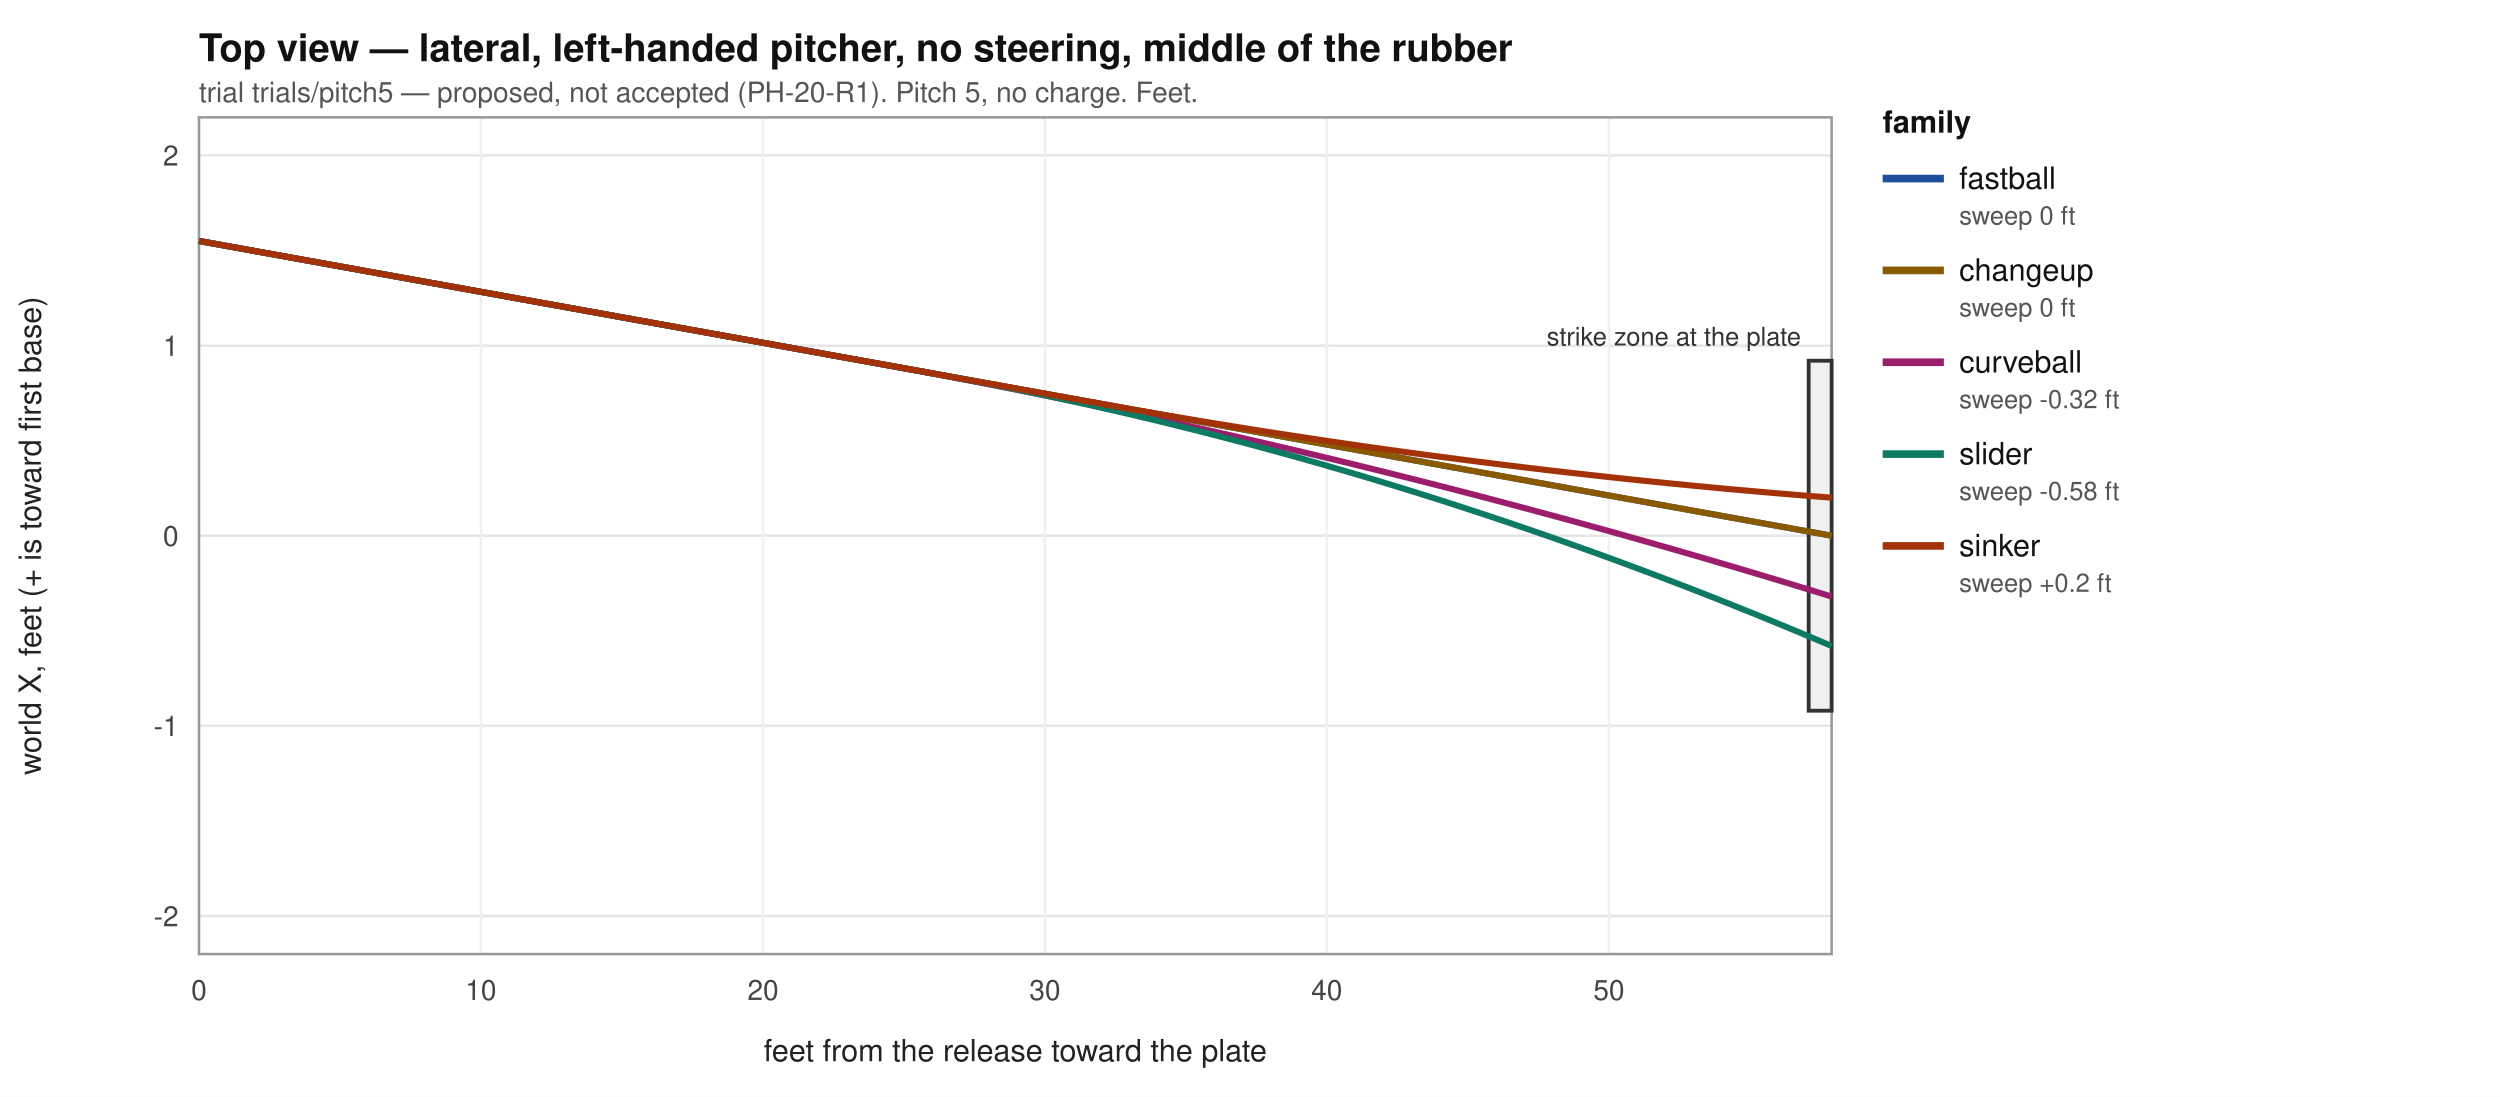
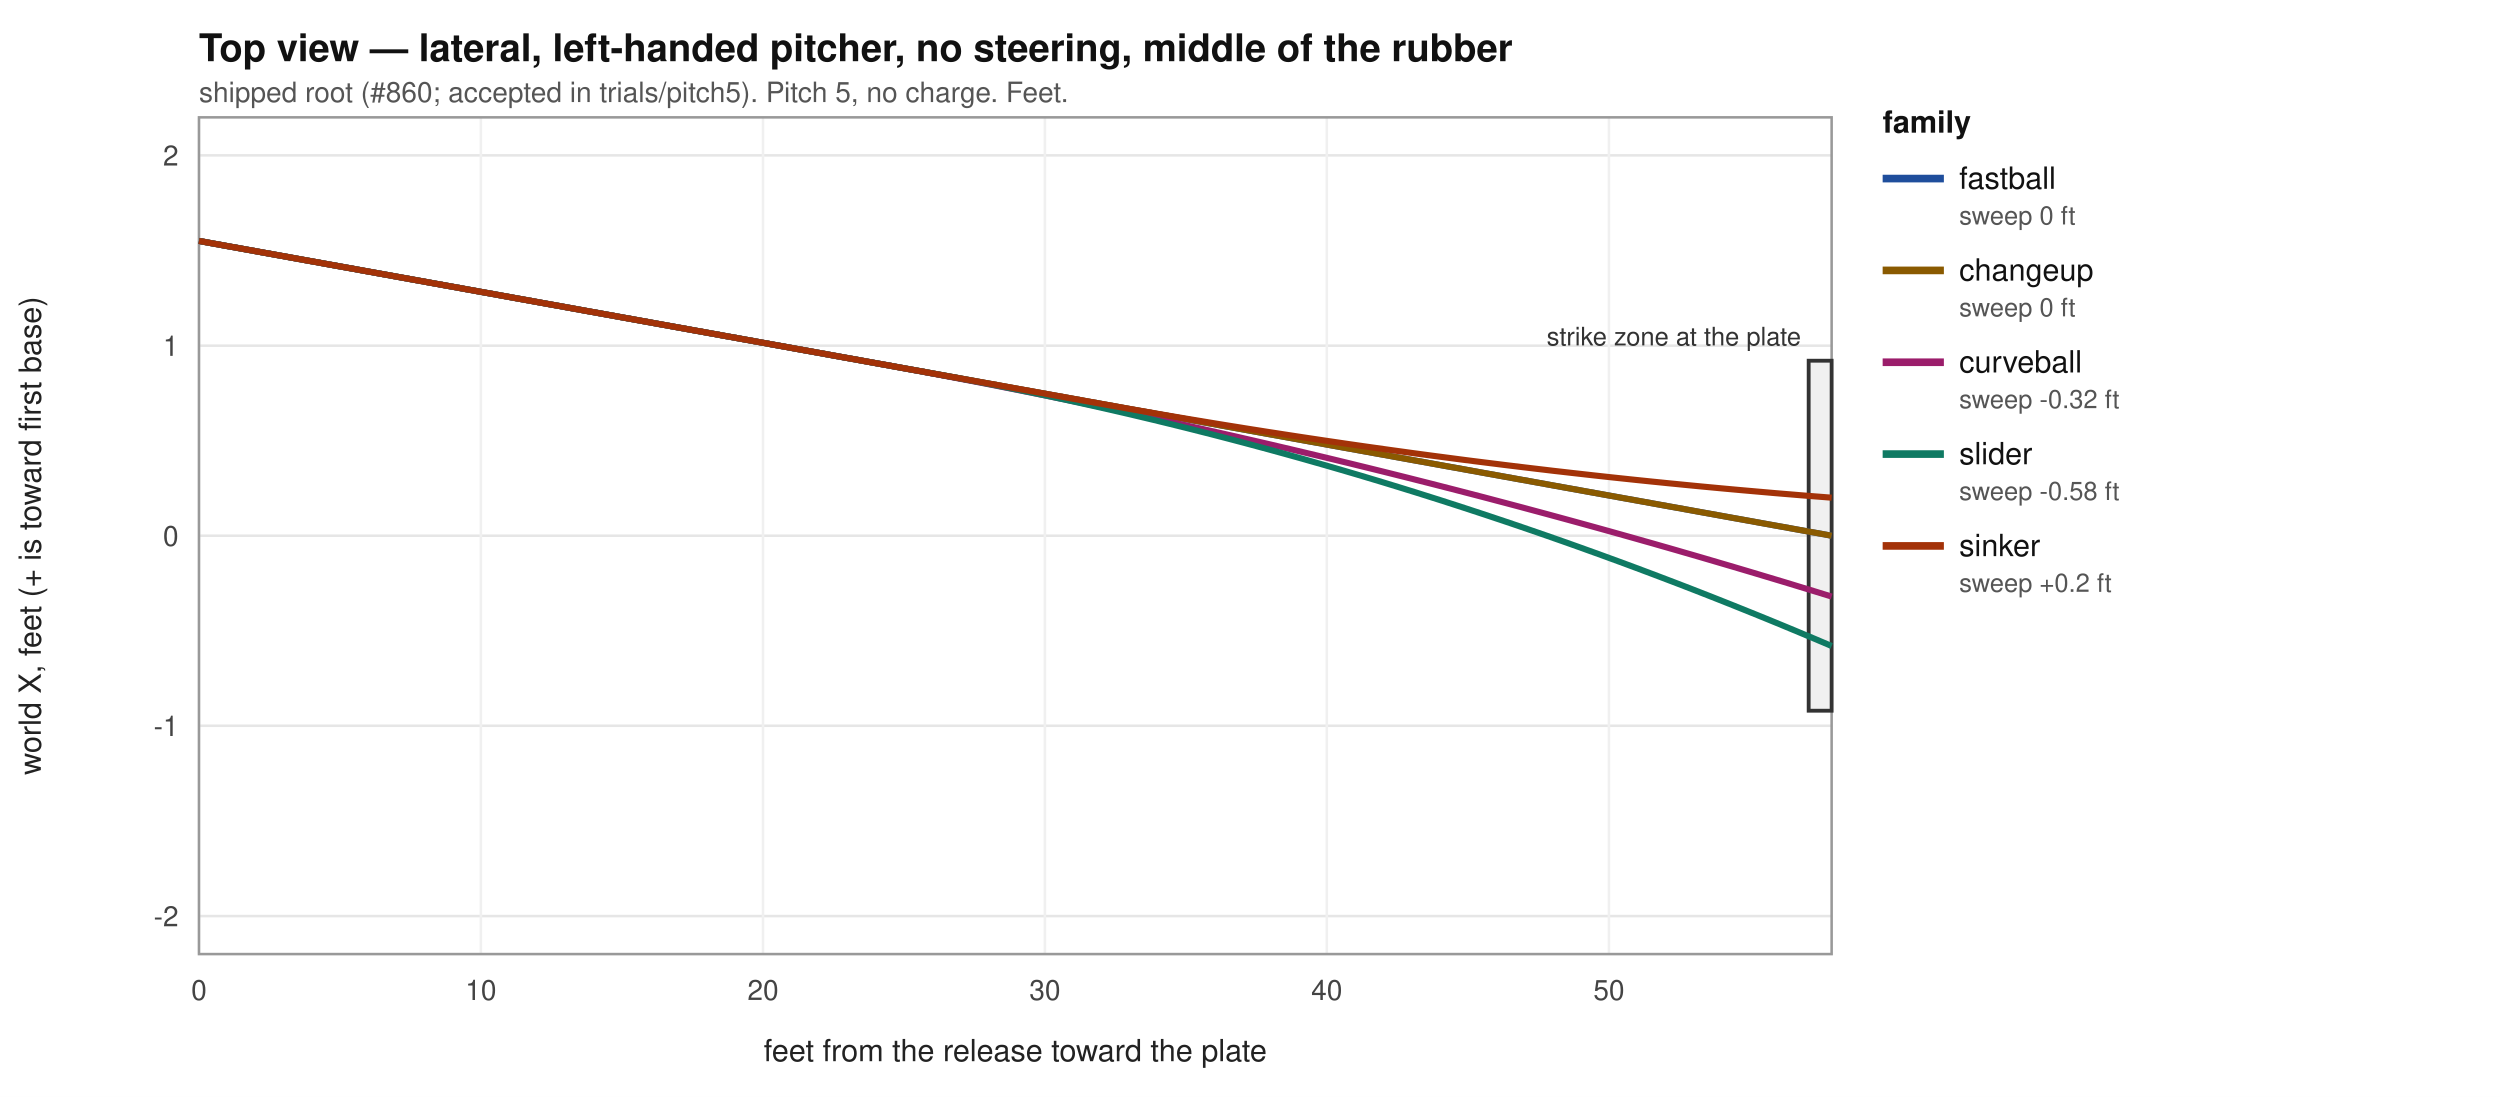
<svg xmlns="http://www.w3.org/2000/svg" width="980" height="430" viewBox="0 0 980 430" font-family="Helvetica, Arial, sans-serif">
  <rect x="0" y="0" width="980" height="430" fill="#ffffff" />
  <text x="78" y="24" font-size="15" font-weight="bold" fill="#111111">Top view — lateral, left-handed pitcher, no steering, middle of the rubber</text>
-   <text x="78" y="40" font-size="11" fill="#555555">trial trials/pitch5 — proposed, not accepted (PH-20-R1). Pitch 5, no charge. Feet.</text>
+   <text x="78" y="40" font-size="11" fill="#555555">shipped root (#860; accepted in trials/pitch5). Pitch 5, no charge. Feet.</text>
  <line x1="78" y1="359.1" x2="718" y2="359.1" stroke="#e6e6e6" stroke-width="1" />
  <text x="70" y="363.1" font-size="11" fill="#444444" text-anchor="end">-2</text>
  <line x1="78" y1="284.5" x2="718" y2="284.5" stroke="#e6e6e6" stroke-width="1" />
  <text x="70" y="288.5" font-size="11" fill="#444444" text-anchor="end">-1</text>
  <line x1="78" y1="210.0" x2="718" y2="210.0" stroke="#e6e6e6" stroke-width="1" />
  <text x="70" y="214.0" font-size="11" fill="#444444" text-anchor="end">0</text>
  <line x1="78" y1="135.5" x2="718" y2="135.5" stroke="#e6e6e6" stroke-width="1" />
  <text x="70" y="139.5" font-size="11" fill="#444444" text-anchor="end">1</text>
  <line x1="78" y1="60.9" x2="718" y2="60.9" stroke="#e6e6e6" stroke-width="1" />
  <text x="70" y="64.9" font-size="11" fill="#444444" text-anchor="end">2</text>
  <line x1="78.0" y1="46" x2="78.0" y2="374" stroke="#f0f0f0" stroke-width="1" />
  <text x="78.0" y="392" font-size="11" fill="#444444" text-anchor="middle">0</text>
  <line x1="188.5" y1="46" x2="188.5" y2="374" stroke="#f0f0f0" stroke-width="1" />
  <text x="188.5" y="392" font-size="11" fill="#444444" text-anchor="middle">10</text>
  <line x1="299.1" y1="46" x2="299.1" y2="374" stroke="#f0f0f0" stroke-width="1" />
  <text x="299.1" y="392" font-size="11" fill="#444444" text-anchor="middle">20</text>
  <line x1="409.6" y1="46" x2="409.6" y2="374" stroke="#f0f0f0" stroke-width="1" />
  <text x="409.6" y="392" font-size="11" fill="#444444" text-anchor="middle">30</text>
  <line x1="520.1" y1="46" x2="520.1" y2="374" stroke="#f0f0f0" stroke-width="1" />
  <text x="520.1" y="392" font-size="11" fill="#444444" text-anchor="middle">40</text>
  <line x1="630.7" y1="46" x2="630.7" y2="374" stroke="#f0f0f0" stroke-width="1" />
  <text x="630.7" y="392" font-size="11" fill="#444444" text-anchor="middle">50</text>
  <rect x="78" y="46" width="640" height="328" fill="none" stroke="#999999" stroke-width="1" />
  <text x="398" y="416" font-size="12" fill="#222222" text-anchor="middle">feet from the release toward the plate</text>
  <text x="16" y="210" font-size="12" fill="#222222" text-anchor="middle" transform="rotate(-90 16 210)">world X, feet (+ is toward first base)</text>
  <rect x="709.0" y="141.4" width="9" height="137.2" fill="#000000" fill-opacity="0.06" stroke="#333333" stroke-width="1.5" />
  <text x="706.0" y="135.4" font-size="10" fill="#333333" text-anchor="end">strike zone at the plate</text>
  <polyline points="78.00,94.45 81.20,95.03 84.40,95.61 87.60,96.19 90.80,96.77 94.00,97.34 97.20,97.92 100.40,98.50 103.60,99.08 106.80,99.65 110.00,100.23 113.20,100.81 116.40,101.39 119.60,101.97 122.80,102.54 126.00,103.12 129.20,103.70 132.40,104.28 135.60,104.85 138.80,105.43 142.00,106.01 145.20,106.59 148.40,107.16 151.60,107.74 154.80,108.32 158.00,108.90 161.20,109.48 164.40,110.05 167.60,110.63 170.80,111.21 174.00,111.79 177.20,112.36 180.40,112.94 183.60,113.52 186.80,114.10 190.00,114.67 193.20,115.25 196.40,115.83 199.60,116.41 202.80,116.99 206.00,117.56 209.20,118.14 212.40,118.72 215.60,119.30 218.80,119.87 222.00,120.45 225.20,121.03 228.40,121.61 231.60,122.19 234.80,122.76 238.00,123.34 241.20,123.92 244.40,124.50 247.60,125.07 250.80,125.65 254.00,126.23 257.20,126.81 260.40,127.39 263.60,127.96 266.80,128.54 270.00,129.12 273.20,129.70 276.40,130.27 279.60,130.85 282.80,131.43 286.00,132.01 289.20,132.58 292.40,133.16 295.60,133.74 298.80,134.32 302.00,134.90 305.20,135.47 308.40,136.05 311.60,136.63 314.80,137.21 318.00,137.78 321.20,138.36 324.40,138.94 327.60,139.52 330.80,140.10 334.00,140.67 337.20,141.25 340.40,141.83 343.60,142.41 346.80,142.98 350.00,143.56 353.20,144.14 356.40,144.72 359.60,145.29 362.80,145.87 366.00,146.45 369.20,147.03 372.40,147.61 375.60,148.18 378.80,148.76 382.00,149.34 385.20,149.92 388.40,150.49 391.60,151.07 394.80,151.65 398.00,152.23 401.20,152.81 404.40,153.38 407.60,153.96 410.80,154.54 414.00,155.12 417.20,155.69 420.40,156.27 423.60,156.85 426.80,157.43 430.00,158.00 433.20,158.58 436.40,159.16 439.60,159.74 442.80,160.32 446.00,160.89 449.20,161.47 452.40,162.05 455.60,162.63 458.80,163.20 462.00,163.78 465.20,164.36 468.40,164.94 471.60,165.51 474.80,166.09 478.00,166.67 481.20,167.25 484.40,167.83 487.60,168.40 490.80,168.98 494.00,169.56 497.20,170.14 500.40,170.71 503.60,171.29 506.80,171.87 510.00,172.45 513.20,173.03 516.40,173.60 519.60,174.18 522.80,174.76 526.00,175.34 529.20,175.91 532.40,176.49 535.60,177.07 538.80,177.65 542.00,178.22 545.20,178.80 548.40,179.38 551.60,179.96 554.80,180.54 558.00,181.11 561.20,181.69 564.40,182.27 567.60,182.85 570.80,183.42 574.00,184.00 577.20,184.58 580.40,185.16 583.60,185.74 586.80,186.31 590.00,186.89 593.20,187.47 596.40,188.05 599.60,188.62 602.80,189.20 606.00,189.78 609.20,190.36 612.40,190.94 615.60,191.51 618.80,192.09 622.00,192.67 625.20,193.25 628.40,193.82 631.60,194.40 634.80,194.98 638.00,195.56 641.20,196.13 644.40,196.71 647.60,197.29 650.80,197.87 654.00,198.45 657.20,199.02 660.40,199.60 663.60,200.18 666.80,200.76 670.00,201.33 673.20,201.91 676.40,202.49 679.60,203.07 682.80,203.64 686.00,204.22 689.20,204.80 692.40,205.38 695.60,205.96 698.80,206.53 702.00,207.11 705.20,207.69 708.40,208.27 711.60,208.84 714.80,209.42 718.00,210.00" fill="none" stroke="#1f4e9c" stroke-width="2.4" stroke-linejoin="round" />
  <polyline points="78.00,94.45 81.20,95.03 84.40,95.61 87.60,96.19 90.80,96.77 94.00,97.34 97.20,97.92 100.40,98.50 103.60,99.08 106.80,99.65 110.00,100.23 113.20,100.81 116.40,101.39 119.60,101.97 122.80,102.54 126.00,103.12 129.20,103.70 132.40,104.28 135.60,104.85 138.80,105.43 142.00,106.01 145.20,106.59 148.40,107.16 151.60,107.74 154.80,108.32 158.00,108.90 161.20,109.48 164.40,110.05 167.60,110.63 170.80,111.21 174.00,111.79 177.20,112.36 180.40,112.94 183.60,113.52 186.80,114.10 190.00,114.67 193.20,115.25 196.40,115.83 199.60,116.41 202.80,116.99 206.00,117.56 209.20,118.14 212.40,118.72 215.60,119.30 218.80,119.87 222.00,120.45 225.20,121.03 228.40,121.61 231.60,122.19 234.80,122.76 238.00,123.34 241.20,123.92 244.40,124.50 247.60,125.07 250.80,125.65 254.00,126.23 257.20,126.81 260.40,127.39 263.60,127.96 266.80,128.54 270.00,129.12 273.20,129.70 276.40,130.27 279.60,130.85 282.80,131.43 286.00,132.01 289.20,132.58 292.40,133.16 295.60,133.74 298.80,134.32 302.00,134.90 305.20,135.47 308.40,136.05 311.60,136.63 314.80,137.21 318.00,137.78 321.20,138.36 324.40,138.94 327.60,139.52 330.80,140.10 334.00,140.67 337.20,141.25 340.40,141.83 343.60,142.41 346.80,142.98 350.00,143.56 353.20,144.14 356.40,144.72 359.60,145.29 362.80,145.87 366.00,146.45 369.20,147.03 372.40,147.61 375.60,148.18 378.80,148.76 382.00,149.34 385.20,149.92 388.40,150.49 391.60,151.07 394.80,151.65 398.00,152.23 401.20,152.81 404.40,153.38 407.60,153.96 410.80,154.54 414.00,155.12 417.20,155.69 420.40,156.27 423.60,156.85 426.80,157.43 430.00,158.00 433.20,158.58 436.40,159.16 439.60,159.74 442.80,160.32 446.00,160.89 449.20,161.47 452.40,162.05 455.60,162.63 458.80,163.20 462.00,163.78 465.20,164.36 468.40,164.94 471.60,165.51 474.80,166.09 478.00,166.67 481.20,167.25 484.40,167.83 487.60,168.40 490.80,168.98 494.00,169.56 497.20,170.14 500.40,170.71 503.60,171.29 506.80,171.87 510.00,172.45 513.20,173.03 516.40,173.60 519.60,174.18 522.80,174.76 526.00,175.34 529.20,175.91 532.40,176.49 535.60,177.07 538.80,177.65 542.00,178.22 545.20,178.80 548.40,179.38 551.60,179.96 554.80,180.54 558.00,181.11 561.20,181.69 564.40,182.27 567.60,182.85 570.80,183.42 574.00,184.00 577.20,184.58 580.40,185.16 583.60,185.74 586.80,186.31 590.00,186.89 593.20,187.47 596.40,188.05 599.60,188.62 602.80,189.20 606.00,189.78 609.20,190.36 612.40,190.94 615.60,191.51 618.80,192.09 622.00,192.67 625.20,193.25 628.40,193.82 631.60,194.40 634.80,194.98 638.00,195.56 641.20,196.13 644.40,196.71 647.60,197.29 650.80,197.87 654.00,198.45 657.20,199.02 660.40,199.60 663.60,200.18 666.80,200.76 670.00,201.33 673.20,201.91 676.40,202.49 679.60,203.07 682.80,203.64 686.00,204.22 689.20,204.80 692.40,205.38 695.60,205.96 698.80,206.53 702.00,207.11 705.20,207.69 708.40,208.27 711.60,208.84 714.80,209.42 718.00,210.00" fill="none" stroke="#8a5a00" stroke-width="2.4" stroke-linejoin="round" />
  <polyline points="78.00,94.45 81.20,95.03 84.40,95.61 87.60,96.19 90.80,96.77 94.00,97.34 97.20,97.92 100.40,98.50 103.60,99.08 106.80,99.65 110.00,100.23 113.20,100.81 116.40,101.39 119.60,101.97 122.80,102.54 126.00,103.12 129.20,103.70 132.40,104.28 135.60,104.85 138.80,105.43 142.00,106.01 145.20,106.59 148.40,107.16 151.60,107.74 154.80,108.32 158.00,108.90 161.20,109.48 164.40,110.05 167.60,110.63 170.80,111.21 174.00,111.79 177.20,112.36 180.40,112.94 183.60,113.52 186.80,114.10 190.00,114.67 193.20,115.25 196.40,115.83 199.60,116.41 202.80,116.99 206.00,117.56 209.20,118.14 212.40,118.72 215.60,119.30 218.80,119.87 222.00,120.45 225.20,121.03 228.40,121.61 231.60,122.19 234.80,122.76 238.00,123.34 241.20,123.92 244.40,124.50 247.60,125.07 250.80,125.65 254.00,126.23 257.20,126.81 260.40,127.39 263.60,127.96 266.80,128.54 270.00,129.12 273.20,129.70 276.40,130.27 279.60,130.85 282.80,131.43 286.00,132.01 289.20,132.58 292.40,133.16 295.60,133.74 298.80,134.32 302.00,134.90 305.20,135.47 308.40,136.05 311.60,136.63 314.80,137.21 318.00,137.78 321.20,138.36 324.40,138.94 327.60,139.52 330.80,140.10 334.00,140.67 337.20,141.25 340.40,141.83 343.60,142.41 346.80,142.98 350.00,143.56 353.20,144.15 356.40,144.73 359.60,145.32 362.80,145.92 366.00,146.51 369.20,147.11 372.40,147.72 375.60,148.33 378.80,148.94 382.00,149.55 385.20,150.17 388.40,150.79 391.60,151.42 394.80,152.05 398.00,152.68 401.20,153.32 404.40,153.96 407.60,154.60 410.80,155.25 414.00,155.90 417.20,156.55 420.40,157.21 423.60,157.87 426.80,158.53 430.00,159.20 433.20,159.87 436.40,160.55 439.60,161.23 442.80,161.91 446.00,162.60 449.20,163.29 452.40,163.98 455.60,164.68 458.80,165.38 462.00,166.08 465.20,166.79 468.40,167.50 471.60,168.21 474.80,168.93 478.00,169.65 481.20,170.38 484.40,171.10 487.60,171.84 490.80,172.57 494.00,173.31 497.20,174.05 500.40,174.80 503.60,175.55 506.80,176.30 510.00,177.06 513.20,177.82 516.40,178.58 519.60,179.35 522.80,180.12 526.00,180.90 529.20,181.67 532.40,182.46 535.60,183.24 538.80,184.03 542.00,184.82 545.20,185.62 548.40,186.42 551.60,187.22 554.80,188.03 558.00,188.84 561.20,189.65 564.40,190.47 567.60,191.29 570.80,192.11 574.00,192.94 577.20,193.77 580.40,194.60 583.60,195.44 586.80,196.29 590.00,197.13 593.20,197.98 596.40,198.83 599.60,199.69 602.80,200.55 606.00,201.41 609.20,202.28 612.40,203.15 615.60,204.02 618.80,204.90 622.00,205.78 625.20,206.66 628.40,207.55 631.60,208.44 634.80,209.34 638.00,210.24 641.20,211.14 644.40,212.05 647.60,212.95 650.80,213.87 654.00,214.78 657.20,215.70 660.40,216.63 663.60,217.55 666.80,218.48 670.00,219.42 673.20,220.36 676.40,221.30 679.60,222.24 682.80,223.19 686.00,224.14 689.20,225.10 692.40,226.06 695.60,227.02 698.80,227.98 702.00,228.95 705.20,229.93 708.40,230.90 711.60,231.88 714.80,232.87 718.00,233.85" fill="none" stroke="#9b1d6b" stroke-width="2.4" stroke-linejoin="round" />
  <polyline points="78.00,94.45 81.20,95.03 84.40,95.61 87.60,96.19 90.80,96.77 94.00,97.34 97.20,97.92 100.40,98.50 103.60,99.08 106.80,99.65 110.00,100.23 113.20,100.81 116.40,101.39 119.60,101.97 122.80,102.54 126.00,103.12 129.20,103.70 132.40,104.28 135.60,104.85 138.80,105.43 142.00,106.01 145.20,106.59 148.40,107.16 151.60,107.74 154.80,108.32 158.00,108.90 161.20,109.48 164.40,110.05 167.60,110.63 170.80,111.21 174.00,111.79 177.20,112.36 180.40,112.94 183.60,113.52 186.80,114.10 190.00,114.67 193.20,115.25 196.40,115.83 199.60,116.41 202.80,116.99 206.00,117.56 209.20,118.14 212.40,118.72 215.60,119.30 218.80,119.87 222.00,120.45 225.20,121.03 228.40,121.61 231.60,122.19 234.80,122.76 238.00,123.34 241.20,123.92 244.40,124.50 247.60,125.07 250.80,125.65 254.00,126.23 257.20,126.81 260.40,127.39 263.60,127.96 266.80,128.54 270.00,129.12 273.20,129.70 276.40,130.27 279.60,130.85 282.80,131.43 286.00,132.01 289.20,132.58 292.40,133.16 295.60,133.74 298.80,134.32 302.00,134.90 305.20,135.47 308.40,136.05 311.60,136.63 314.80,137.21 318.00,137.78 321.20,138.36 324.40,138.94 327.60,139.52 330.80,140.10 334.00,140.67 337.20,141.25 340.40,141.83 343.60,142.41 346.80,142.98 350.00,143.56 353.20,144.14 356.40,144.72 359.60,145.29 362.80,145.87 366.00,146.45 369.20,147.03 372.40,147.62 375.60,148.22 378.80,148.82 382.00,149.43 385.20,150.05 388.40,150.67 391.60,151.30 394.80,151.94 398.00,152.58 401.20,153.24 404.40,153.90 407.60,154.56 410.80,155.24 414.00,155.92 417.20,156.61 420.40,157.30 423.60,158.01 426.80,158.72 430.00,159.43 433.20,160.16 436.40,160.89 439.60,161.63 442.80,162.37 446.00,163.13 449.20,163.89 452.40,164.65 455.60,165.43 458.80,166.21 462.00,167.00 465.20,167.79 468.40,168.60 471.60,169.41 474.80,170.22 478.00,171.05 481.20,171.88 484.40,172.72 487.60,173.56 490.80,174.42 494.00,175.28 497.20,176.14 500.40,177.02 503.60,177.90 506.80,178.79 510.00,179.68 513.20,180.59 516.40,181.50 519.60,182.41 522.80,183.34 526.00,184.27 529.20,185.21 532.40,186.15 535.60,187.11 538.80,188.07 542.00,189.03 545.20,190.01 548.40,190.99 551.60,191.98 554.80,192.97 558.00,193.98 561.20,194.99 564.40,196.00 567.60,197.03 570.80,198.06 574.00,199.10 577.20,200.15 580.40,201.20 583.60,202.26 586.80,203.33 590.00,204.40 593.20,205.48 596.40,206.57 599.60,207.67 602.80,208.77 606.00,209.88 609.20,211.00 612.40,212.12 615.60,213.25 618.80,214.39 622.00,215.54 625.20,216.69 628.40,217.85 631.60,219.02 634.80,220.19 638.00,221.37 641.20,222.56 644.40,223.76 647.60,224.96 650.80,226.17 654.00,227.39 657.20,228.61 660.40,229.84 663.60,231.08 666.80,232.33 670.00,233.58 673.20,234.84 676.40,236.11 679.60,237.38 682.80,238.67 686.00,239.96 689.20,241.25 692.40,242.55 695.60,243.86 698.80,245.18 702.00,246.51 705.20,247.84 708.40,249.18 711.60,250.52 714.80,251.88 718.00,253.24" fill="none" stroke="#0f7a63" stroke-width="2.4" stroke-linejoin="round" />
  <polyline points="78.00,94.45 81.20,95.03 84.40,95.61 87.60,96.19 90.80,96.77 94.00,97.34 97.20,97.92 100.40,98.50 103.60,99.08 106.80,99.65 110.00,100.23 113.20,100.81 116.40,101.39 119.60,101.97 122.80,102.54 126.00,103.12 129.20,103.70 132.40,104.28 135.60,104.85 138.80,105.43 142.00,106.01 145.20,106.59 148.40,107.16 151.60,107.74 154.80,108.32 158.00,108.90 161.20,109.48 164.40,110.05 167.60,110.63 170.80,111.21 174.00,111.79 177.20,112.36 180.40,112.94 183.60,113.52 186.80,114.10 190.00,114.67 193.20,115.25 196.40,115.83 199.60,116.41 202.80,116.99 206.00,117.56 209.20,118.14 212.40,118.72 215.60,119.30 218.80,119.87 222.00,120.45 225.20,121.03 228.40,121.61 231.60,122.19 234.80,122.76 238.00,123.34 241.20,123.92 244.40,124.50 247.60,125.07 250.80,125.65 254.00,126.23 257.20,126.81 260.40,127.39 263.60,127.96 266.80,128.54 270.00,129.12 273.20,129.70 276.40,130.27 279.60,130.85 282.80,131.43 286.00,132.01 289.20,132.58 292.40,133.16 295.60,133.74 298.80,134.32 302.00,134.90 305.20,135.47 308.40,136.05 311.60,136.63 314.80,137.21 318.00,137.78 321.20,138.36 324.40,138.94 327.60,139.52 330.80,140.10 334.00,140.67 337.20,141.25 340.40,141.83 343.60,142.41 346.80,142.98 350.00,143.56 353.20,144.14 356.40,144.72 359.60,145.29 362.80,145.87 366.00,146.45 369.20,147.03 372.40,147.61 375.60,148.18 378.80,148.76 382.00,149.34 385.20,149.92 388.40,150.49 391.60,151.07 394.80,151.65 398.00,152.23 401.20,152.81 404.40,153.38 407.60,153.96 410.80,154.54 414.00,155.12 417.20,155.69 420.40,156.27 423.60,156.85 426.80,157.43 430.00,158.00 433.20,158.58 436.40,159.15 439.60,159.72 442.80,160.29 446.00,160.85 449.20,161.40 452.40,161.96 455.60,162.51 458.80,163.06 462.00,163.60 465.20,164.14 468.40,164.67 471.60,165.20 474.80,165.73 478.00,166.26 481.20,166.78 484.40,167.29 487.60,167.81 490.80,168.32 494.00,168.82 497.20,169.33 500.40,169.82 503.60,170.32 506.80,170.81 510.00,171.30 513.20,171.78 516.40,172.26 519.60,172.74 522.80,173.21 526.00,173.68 529.20,174.15 532.40,174.61 535.60,175.07 538.80,175.52 542.00,175.97 545.20,176.42 548.40,176.86 551.60,177.30 554.80,177.74 558.00,178.17 561.20,178.60 564.40,179.02 567.60,179.44 570.80,179.86 574.00,180.28 577.20,180.69 580.40,181.09 583.60,181.49 586.80,181.89 590.00,182.29 593.20,182.68 596.40,183.07 599.60,183.45 602.80,183.83 606.00,184.21 609.20,184.59 612.40,184.95 615.60,185.32 618.80,185.68 622.00,186.04 625.20,186.40 628.40,186.75 631.60,187.10 634.80,187.44 638.00,187.78 641.20,188.12 644.40,188.45 647.60,188.78 650.80,189.10 654.00,189.43 657.20,189.74 660.40,190.06 663.60,190.37 666.80,190.68 670.00,190.98 673.20,191.28 676.40,191.58 679.60,191.87 682.80,192.16 686.00,192.44 689.20,192.72 692.40,193.00 695.60,193.28 698.80,193.55 702.00,193.81 705.20,194.08 708.40,194.34 711.60,194.59 714.80,194.84 718.00,195.09" fill="none" stroke="#a33208" stroke-width="2.4" stroke-linejoin="round" />
  <text x="738" y="52" font-size="12" font-weight="bold" fill="#111111">family</text>
  <line x1="738" y1="70" x2="762" y2="70" stroke="#1f4e9c" stroke-width="3" />
  <text x="768" y="74" font-size="12" fill="#111111">fastball</text>
  <text x="768" y="88" font-size="10" fill="#555555">sweep 0 ft</text>
  <line x1="738" y1="106" x2="762" y2="106" stroke="#8a5a00" stroke-width="3" />
  <text x="768" y="110" font-size="12" fill="#111111">changeup</text>
  <text x="768" y="124" font-size="10" fill="#555555">sweep 0 ft</text>
  <line x1="738" y1="142" x2="762" y2="142" stroke="#9b1d6b" stroke-width="3" />
  <text x="768" y="146" font-size="12" fill="#111111">curveball</text>
  <text x="768" y="160" font-size="10" fill="#555555">sweep -0.32 ft</text>
  <line x1="738" y1="178" x2="762" y2="178" stroke="#0f7a63" stroke-width="3" />
  <text x="768" y="182" font-size="12" fill="#111111">slider</text>
  <text x="768" y="196" font-size="10" fill="#555555">sweep -0.58 ft</text>
  <line x1="738" y1="214" x2="762" y2="214" stroke="#a33208" stroke-width="3" />
  <text x="768" y="218" font-size="12" fill="#111111">sinker</text>
  <text x="768" y="232" font-size="10" fill="#555555">sweep +0.2 ft</text>
</svg>
